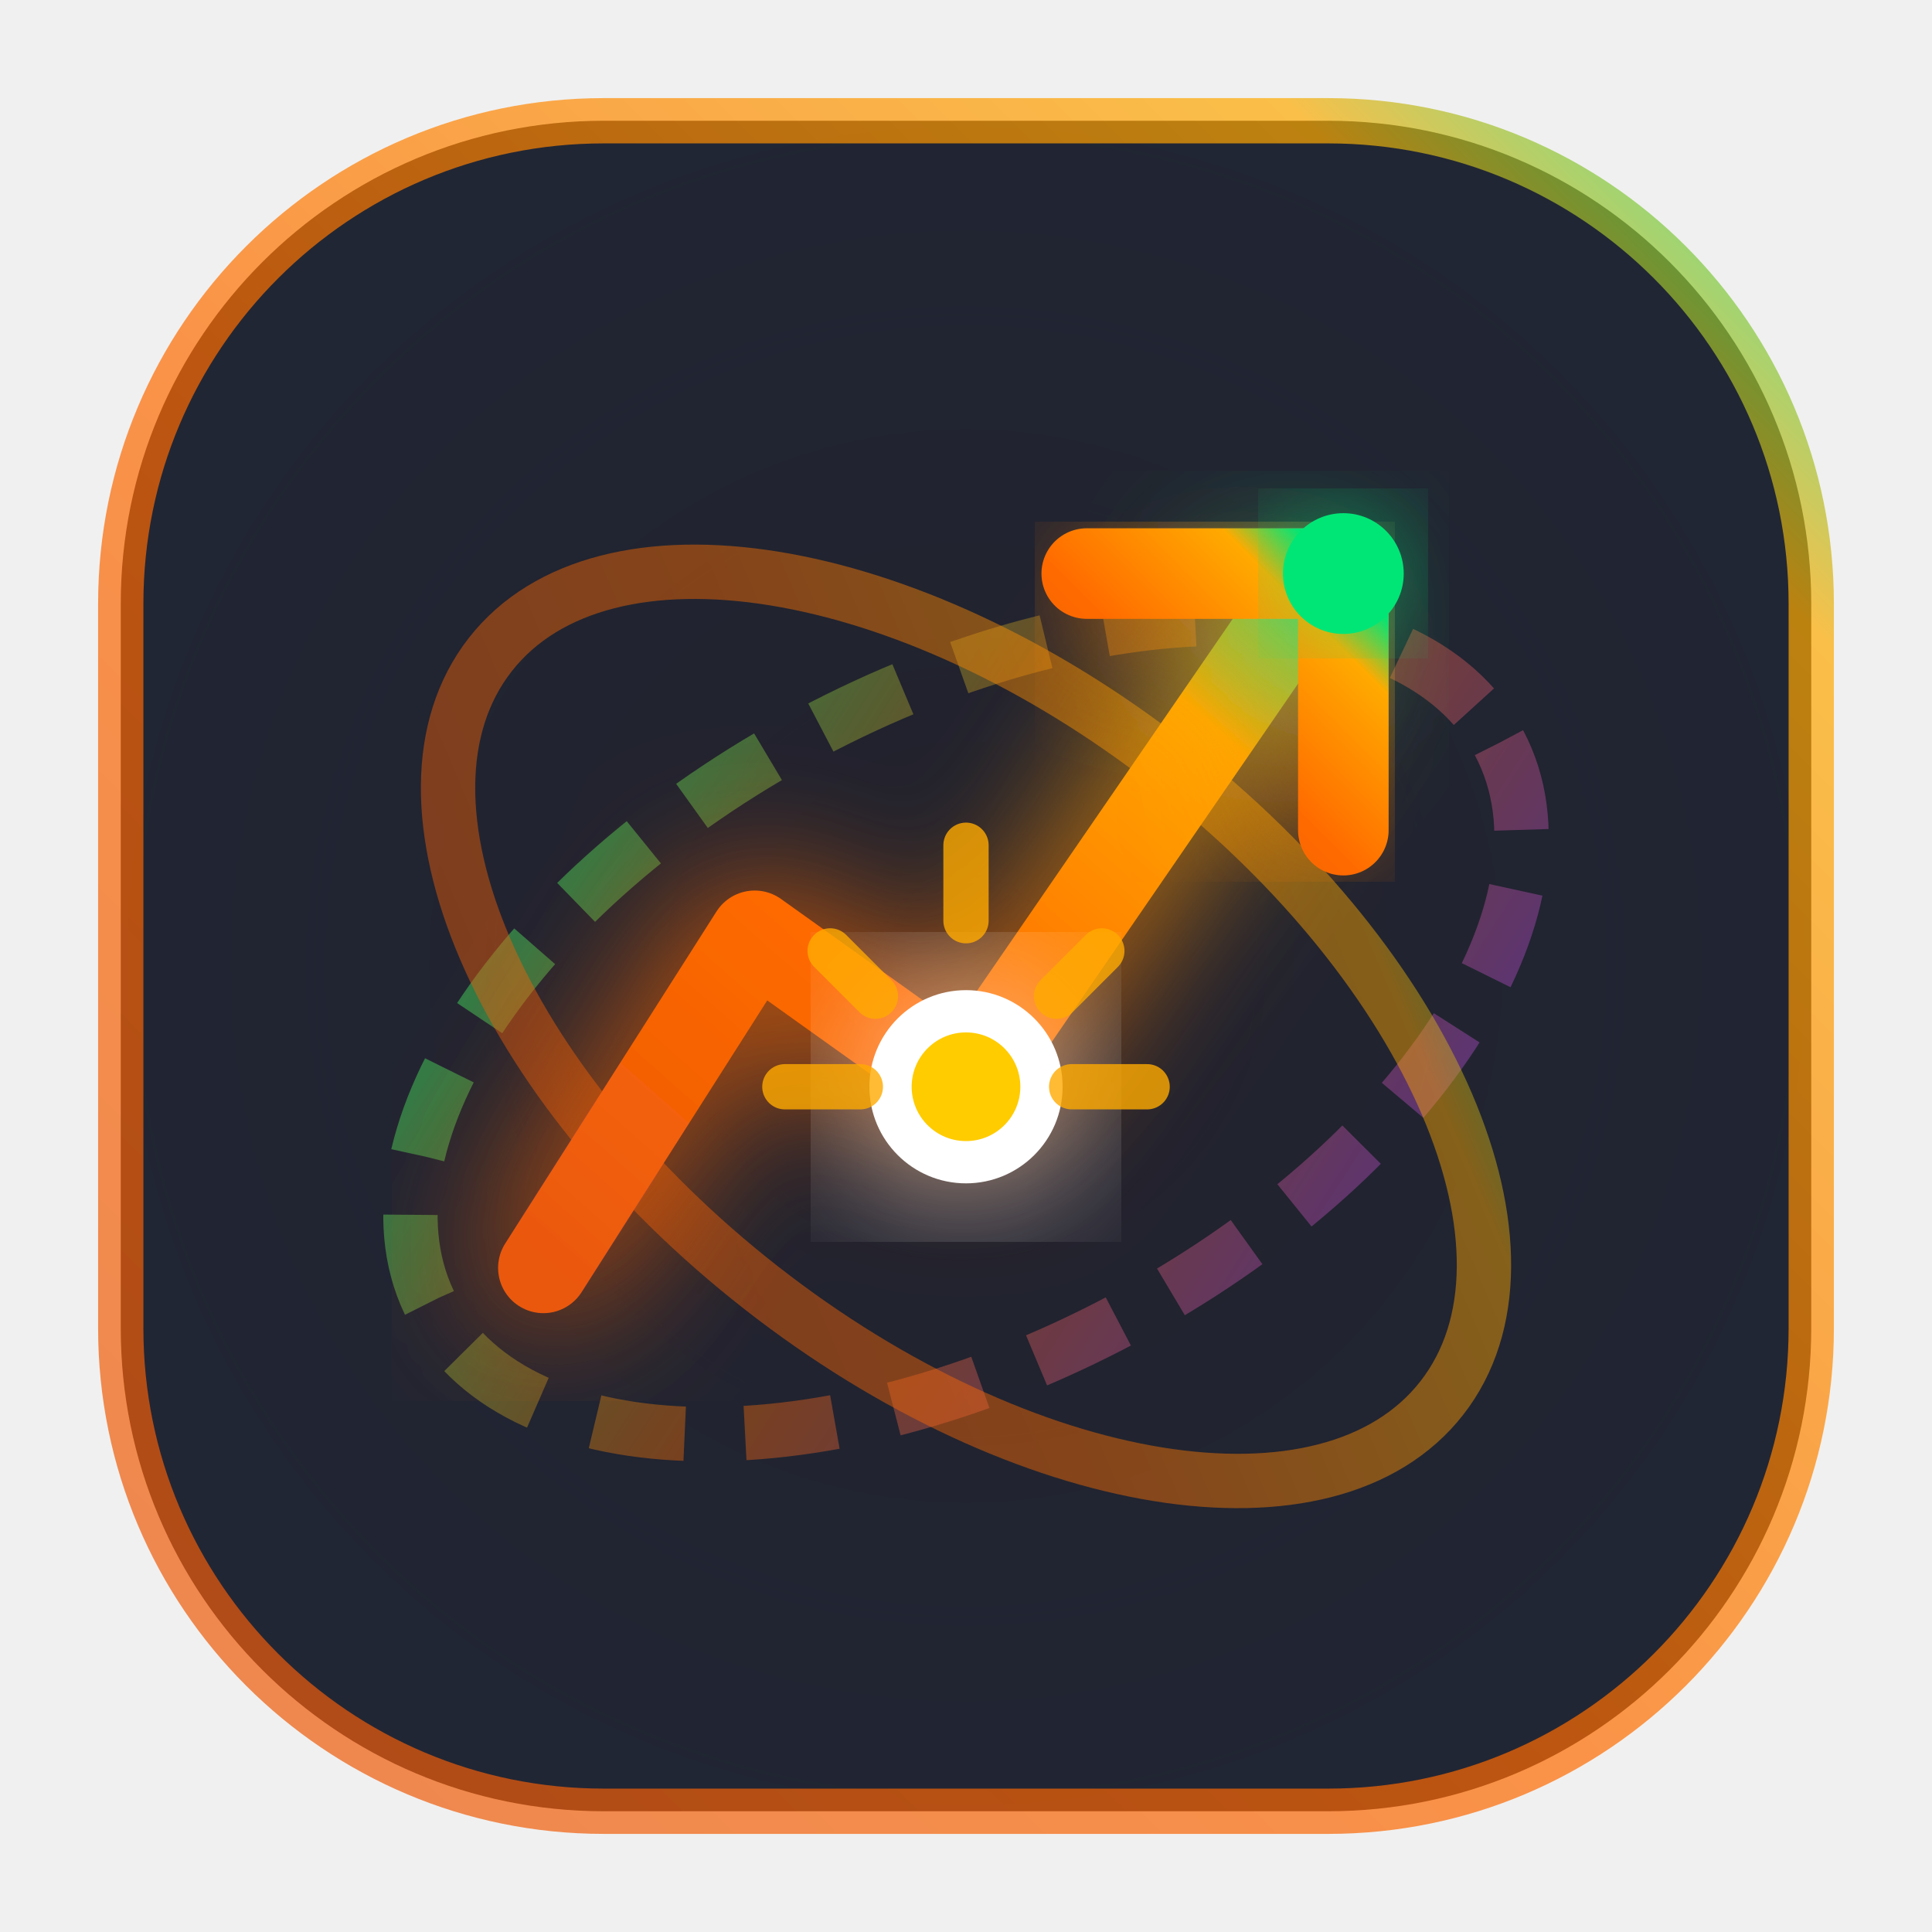
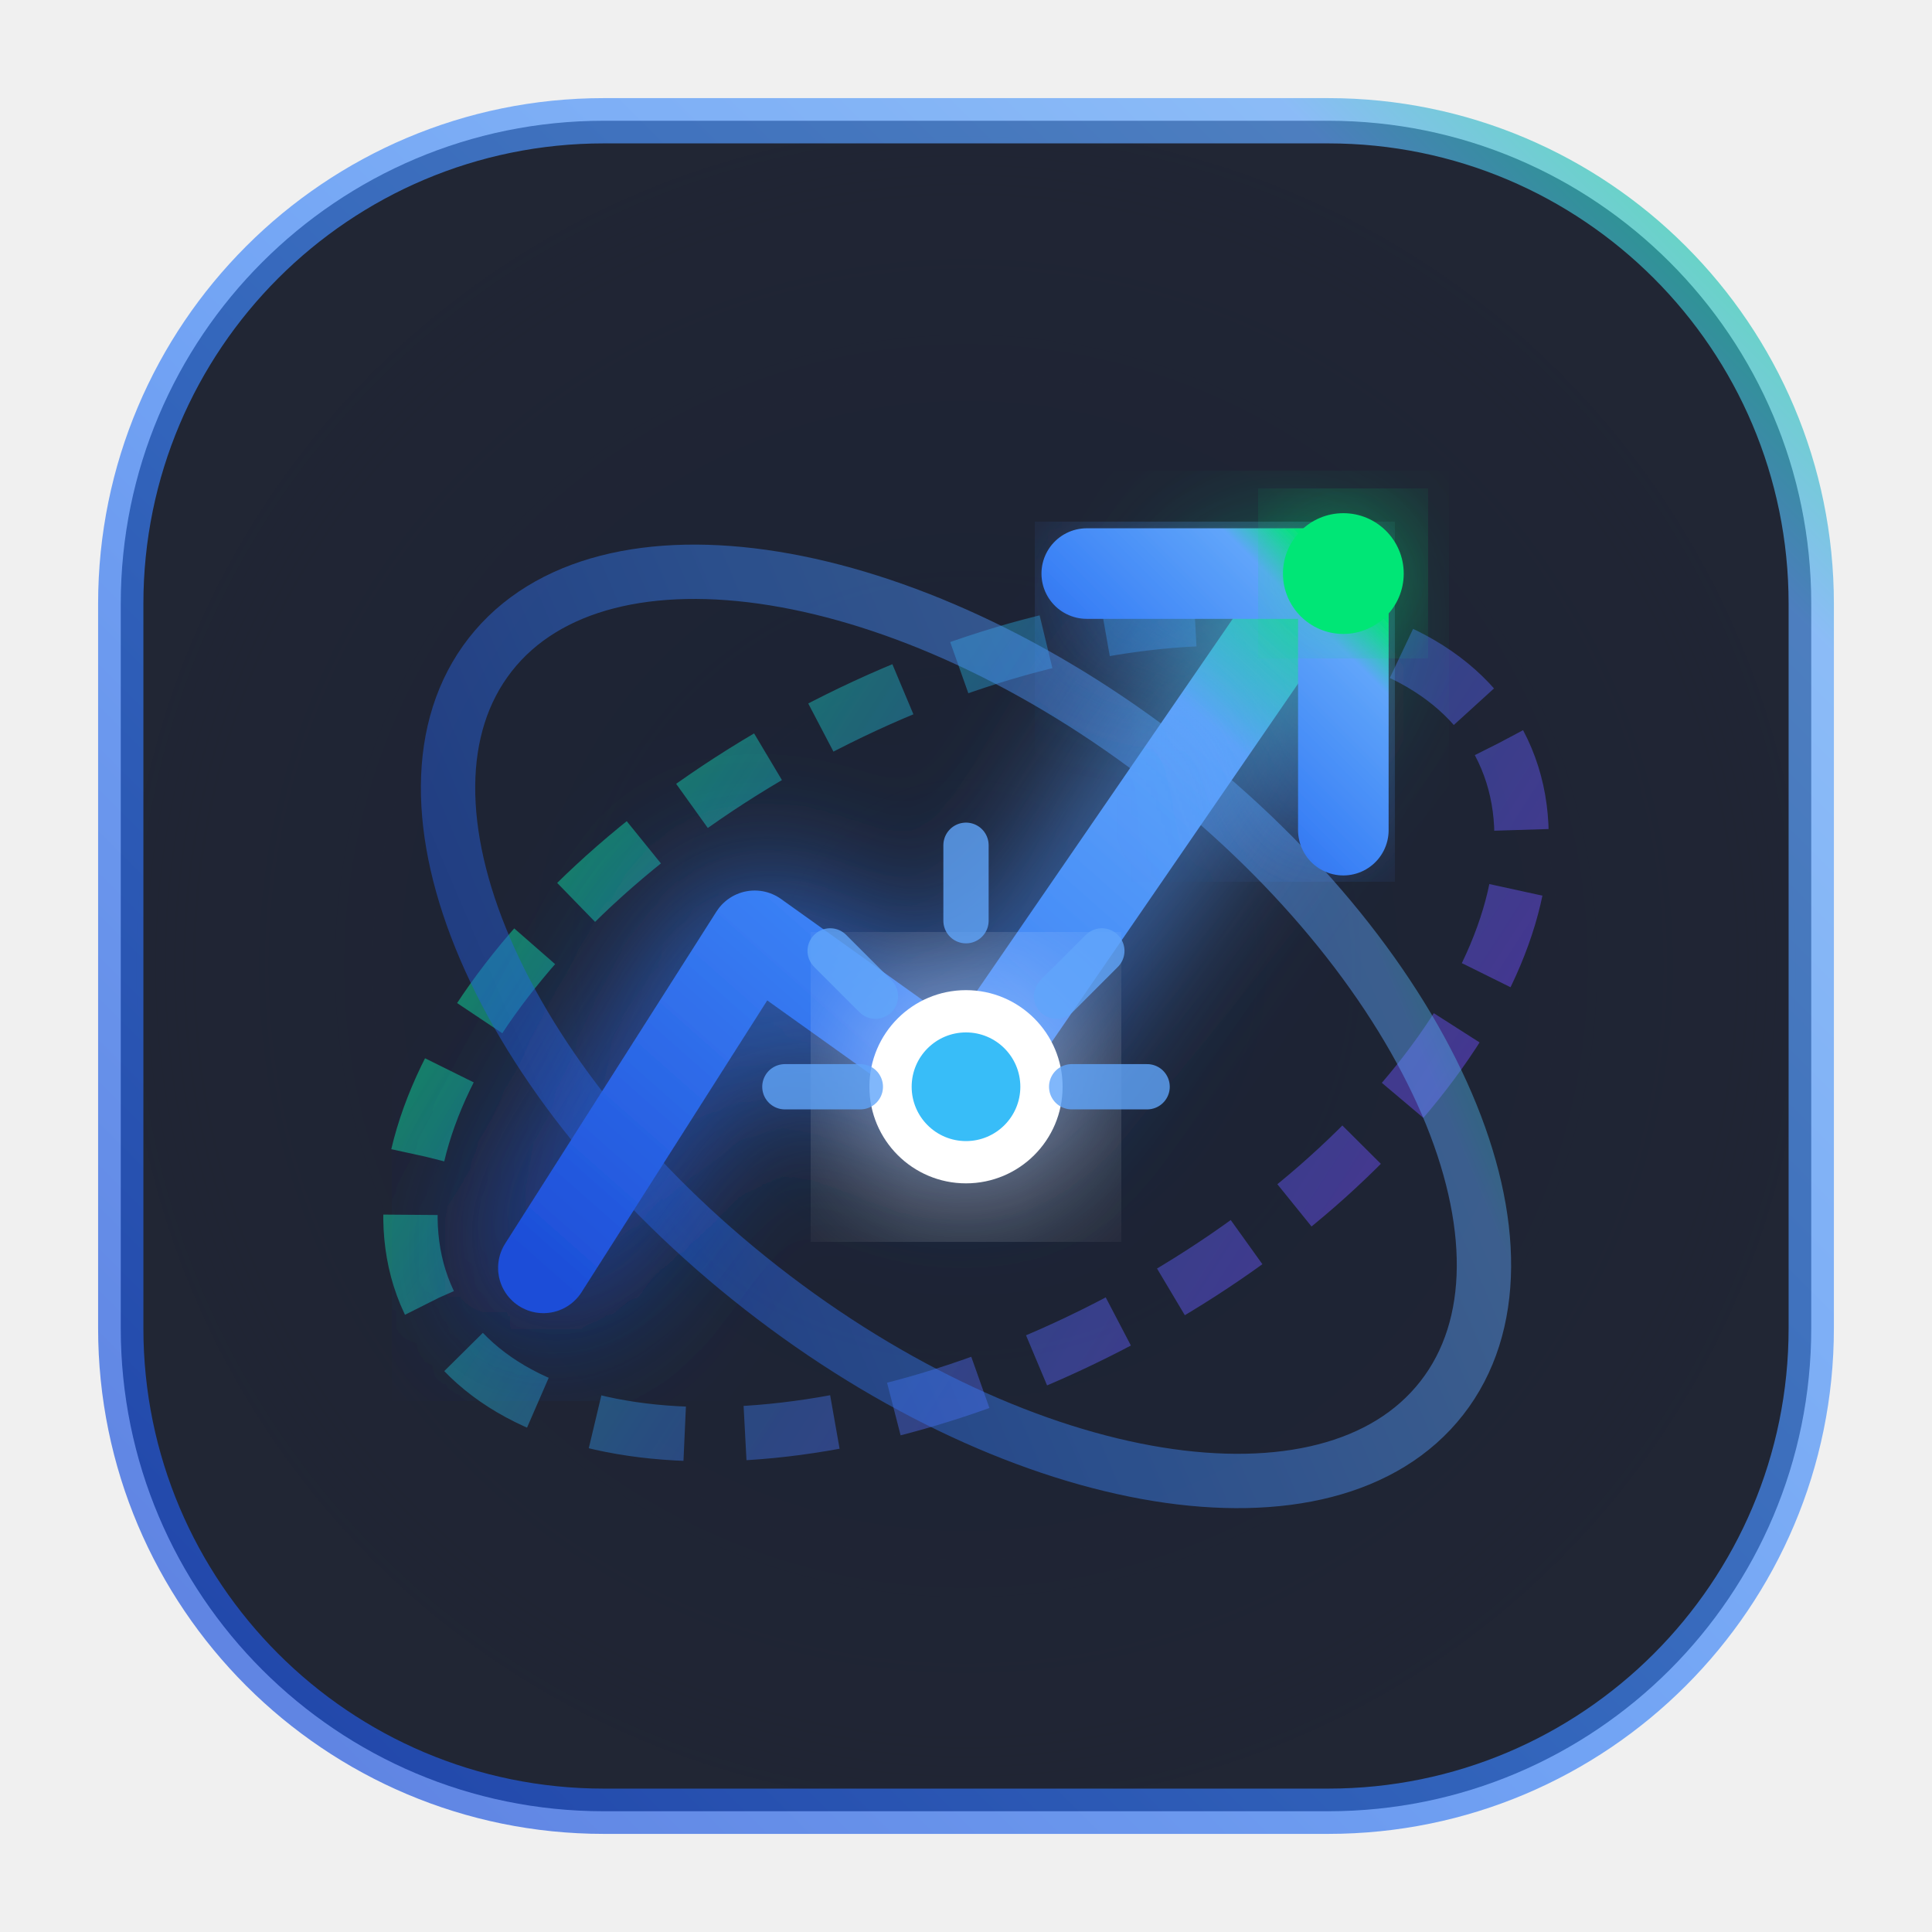
<svg xmlns="http://www.w3.org/2000/svg" viewBox="0 0 64 64" width="64" height="64" fill="none">
  <defs>
    <radialGradient id="bgGlow" cx="50%" cy="50%" r="50%">
-       <stop offset="0%" stop-color="#FF6B00" stop-opacity="0.35" />
-       <stop offset="100%" stop-color="#FF6B00" stop-opacity="0" />
+       <stop offset="0%" stop-color="#3B82F6" stop-opacity="0.35" />
+       <stop offset="100%" stop-color="#3B82F6" stop-opacity="0" />
    </radialGradient>
    <linearGradient id="primaryGrad" x1="0%" y1="100%" x2="100%" y2="0%">
-       <stop offset="0%" stop-color="#EA580C" />
-       <stop offset="45%" stop-color="#FF6B00" />
-       <stop offset="85%" stop-color="#FFAA00" />
+       <stop offset="0%" stop-color="#1D4ED8" />
+       <stop offset="45%" stop-color="#3B82F6" />
+       <stop offset="85%" stop-color="#60A5FA" />
      <stop offset="100%" stop-color="#00E676" />
    </linearGradient>
    <linearGradient id="ringGrad" x1="0%" y1="0%" x2="100%" y2="100%">
      <stop offset="0%" stop-color="#00E676" stop-opacity="0.9" />
-       <stop offset="50%" stop-color="#FF6B00" stop-opacity="0.6" />
+       <stop offset="50%" stop-color="#3B82F6" stop-opacity="0.6" />
      <stop offset="100%" stop-color="#7C3AED" stop-opacity="0.8" />
    </linearGradient>
    <filter id="neonGlow" x="-20%" y="-20%" width="140%" height="140%">
      <feGaussianBlur stdDeviation="2.5" result="blur" />
      <feMerge>
        <feMergeNode in="blur" />
        <feMergeNode in="SourceGraphic" />
      </feMerge>
    </filter>
    <filter id="coreGlow" x="-30%" y="-30%" width="160%" height="160%">
      <feGaussianBlur stdDeviation="3.5" result="blur" />
      <feMerge>
        <feMergeNode in="blur" />
        <feMergeNode in="SourceGraphic" />
      </feMerge>
    </filter>
  </defs>
  <circle cx="32" cy="32" r="28" fill="url(#bgGlow)" />
  <rect x="4" y="4" width="56" height="56" rx="16" fill="#0A1020" fill-opacity="0.9" stroke="url(#primaryGrad)" stroke-width="1.5" stroke-opacity="0.7" />
  <ellipse cx="32" cy="34" rx="20" ry="11" transform="rotate(-28 32 34)" stroke="url(#ringGrad)" stroke-width="1.8" stroke-dasharray="3 2" opacity="0.65" />
  <ellipse cx="32" cy="34" rx="20" ry="11" transform="rotate(38 32 34)" stroke="url(#primaryGrad)" stroke-width="1.8" stroke-linecap="round" opacity="0.45" />
  <path d="M18 42 L25 31 L32 36 L43 20" stroke="url(#primaryGrad)" stroke-width="3" stroke-linecap="round" stroke-linejoin="round" filter="url(#neonGlow)" />
  <path d="M36 19 L44.5 19 L44.5 27.5" stroke="url(#primaryGrad)" stroke-width="3" stroke-linecap="round" stroke-linejoin="round" filter="url(#neonGlow)" />
  <circle cx="32" cy="36" r="3.2" fill="#FFFFFF" filter="url(#coreGlow)" />
-   <circle cx="32" cy="36" r="1.8" fill="#FFCC00" />
+   <circle cx="32" cy="36" r="1.8" fill="#38BDF8" />
  <circle cx="44.5" cy="19" r="2" fill="#00E676" filter="url(#neonGlow)" />
-   <line x1="32" y1="28" x2="32" y2="30.5" stroke="#FFAA00" stroke-width="1.5" stroke-linecap="round" opacity="0.8" />
-   <line x1="26" y1="36" x2="28.5" y2="36" stroke="#FFAA00" stroke-width="1.5" stroke-linecap="round" opacity="0.8" />
-   <line x1="38" y1="36" x2="35.5" y2="36" stroke="#FFAA00" stroke-width="1.5" stroke-linecap="round" opacity="0.8" />
-   <line x1="27.5" y1="31.5" x2="29" y2="33" stroke="#FFAA00" stroke-width="1.5" stroke-linecap="round" opacity="0.8" />
-   <line x1="36.5" y1="31.5" x2="35" y2="33" stroke="#FFAA00" stroke-width="1.5" stroke-linecap="round" opacity="0.8" />
+   <line x1="32" y1="28" x2="32" y2="30.5" stroke="#60A5FA" stroke-width="1.5" stroke-linecap="round" opacity="0.8" />
+   <line x1="26" y1="36" x2="28.5" y2="36" stroke="#60A5FA" stroke-width="1.5" stroke-linecap="round" opacity="0.8" />
+   <line x1="38" y1="36" x2="35.5" y2="36" stroke="#60A5FA" stroke-width="1.5" stroke-linecap="round" opacity="0.8" />
+   <line x1="27.5" y1="31.5" x2="29" y2="33" stroke="#60A5FA" stroke-width="1.5" stroke-linecap="round" opacity="0.8" />
+   <line x1="36.5" y1="31.5" x2="35" y2="33" stroke="#60A5FA" stroke-width="1.5" stroke-linecap="round" opacity="0.8" />
</svg>
